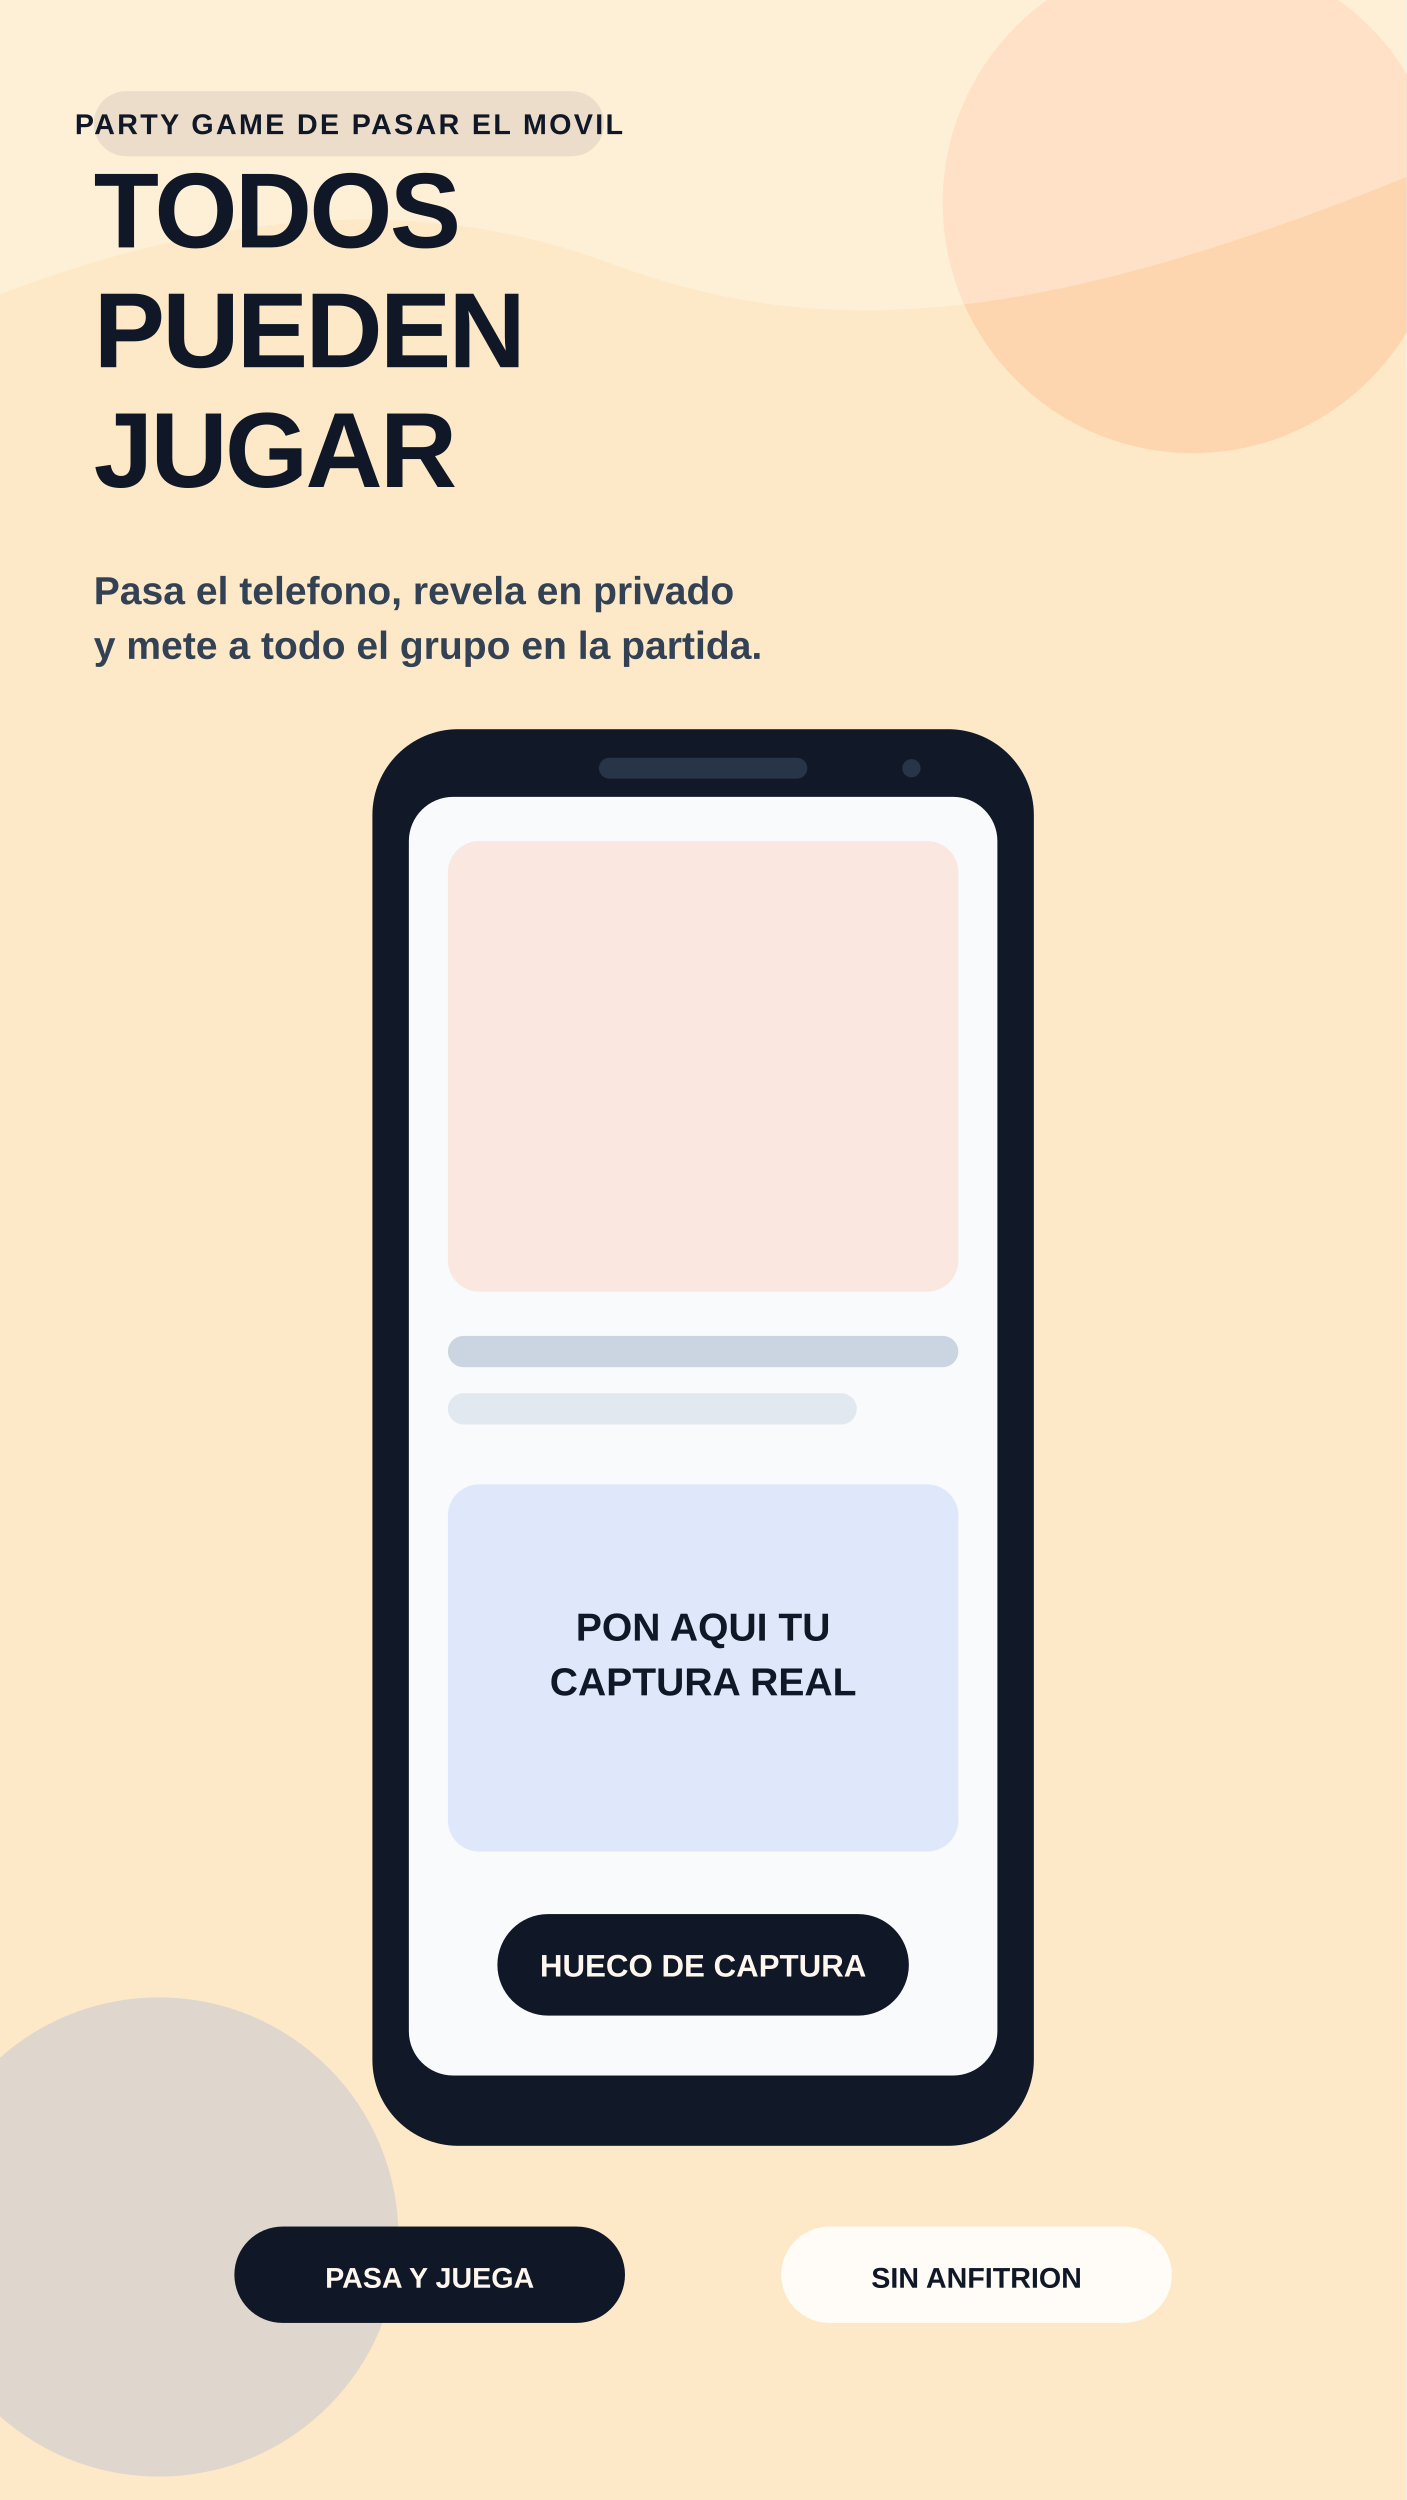
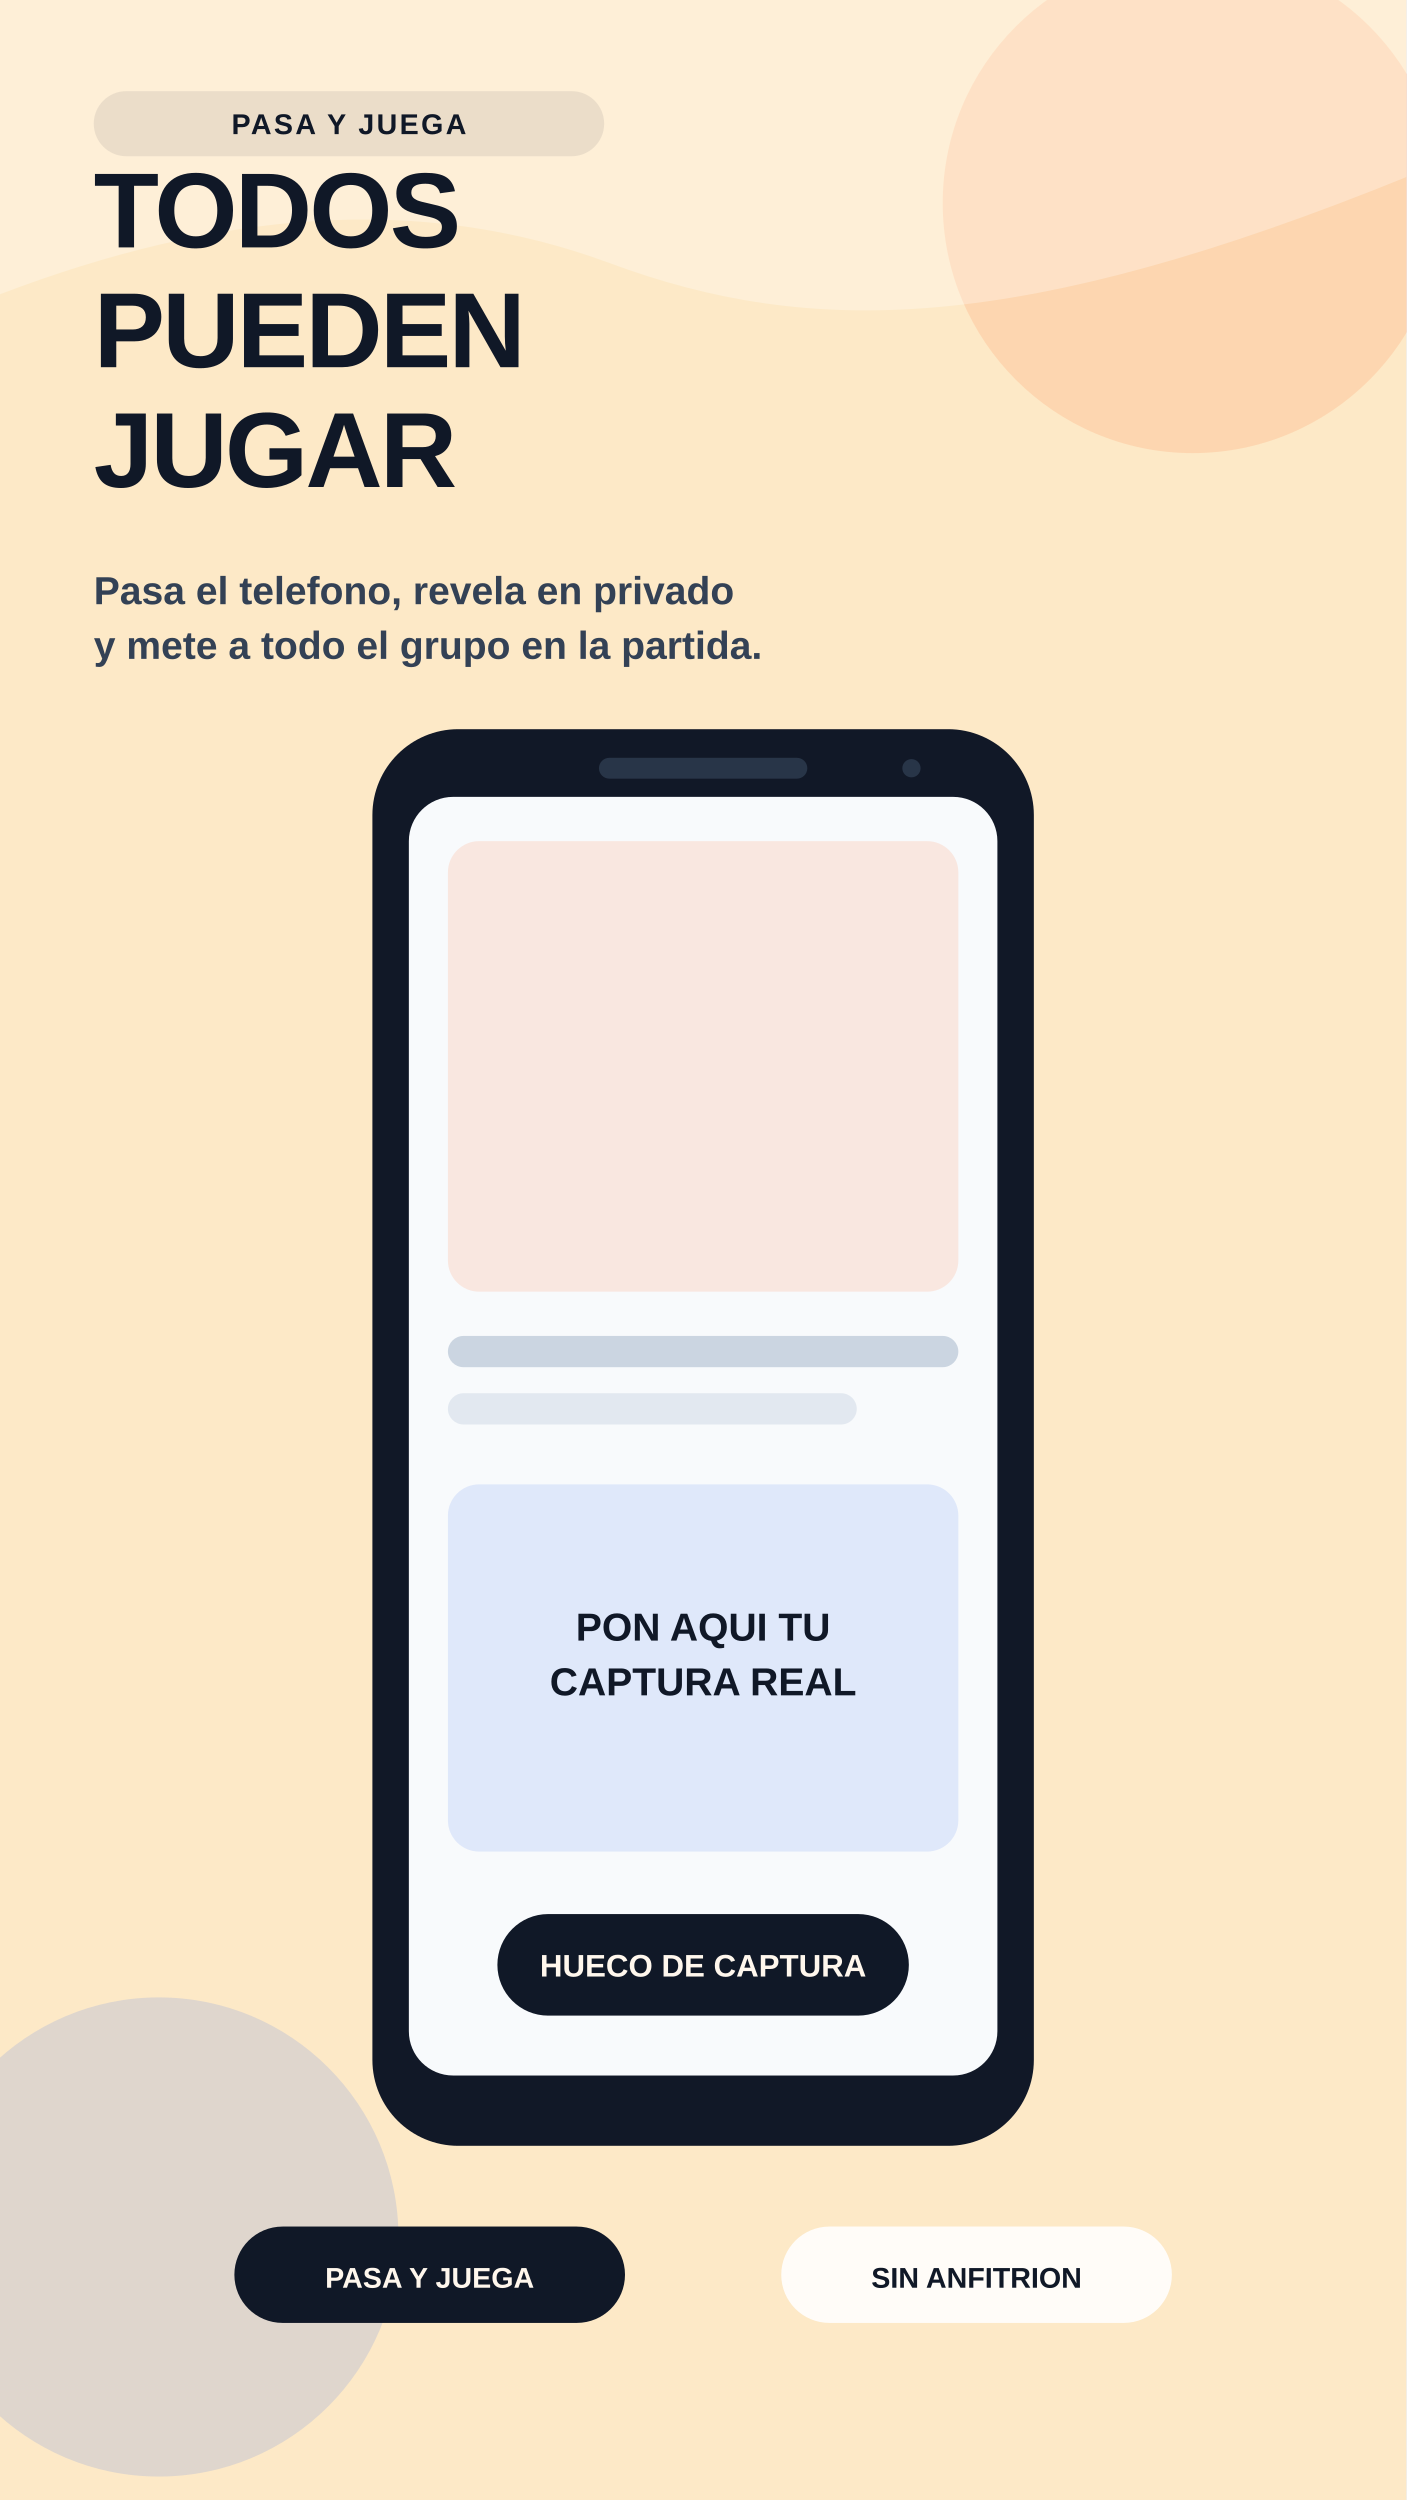
<svg xmlns="http://www.w3.org/2000/svg" width="1080" height="1920" viewBox="0 0 1080 1920" fill="none">
  <rect width="1080" height="1920" fill="#FDE9C7" />
  <circle cx="916" cy="156" r="192" fill="#FF6B35" fill-opacity="0.15" />
  <circle cx="122" cy="1718" r="184" fill="#2563EB" fill-opacity="0.14" />
  <path d="M0 226C168 162 322 148 468 202C624 260 784 256 1080 136V0H0V226Z" fill="#FFFFFF" fill-opacity="0.28" />
  <rect x="72" y="70" width="392" height="50" rx="25" fill="#101827" fill-opacity="0.08" />
-   <text x="268" y="103" text-anchor="middle" fill="#101827" font-family="Bahnschrift, Segoe UI, Arial, sans-serif" font-size="22" font-weight="800" letter-spacing="1.8">PARTY GAME DE PASAR EL MOVIL</text>
+   <text x="268" y="103" text-anchor="middle" fill="#101827" font-family="Bahnschrift, Segoe UI, Arial, sans-serif" font-size="22" font-weight="800" letter-spacing="1.8">PASA Y JUEGA</text>
  <text x="72" y="190" fill="#101827" font-family="Bahnschrift, Segoe UI, Arial, sans-serif" font-size="82" font-weight="800" letter-spacing="-2">TODOS</text>
  <text x="72" y="282" fill="#101827" font-family="Bahnschrift, Segoe UI, Arial, sans-serif" font-size="82" font-weight="800" letter-spacing="-2">PUEDEN</text>
  <text x="72" y="374" fill="#101827" font-family="Bahnschrift, Segoe UI, Arial, sans-serif" font-size="82" font-weight="800" letter-spacing="-2">JUGAR</text>
  <text x="72" y="464" fill="#334155" font-family="Bahnschrift, Segoe UI, Arial, sans-serif" font-size="30" font-weight="600">Pasa el telefono, revela en privado</text>
  <text x="72" y="506" fill="#334155" font-family="Bahnschrift, Segoe UI, Arial, sans-serif" font-size="30" font-weight="600">y mete a todo el grupo en la partida.</text>
  <g id="phone">
    <rect x="286" y="560" width="508" height="1088" rx="66" fill="#111827" />
    <rect x="314" y="612" width="452" height="982" rx="34" fill="#F8FAFC" />
    <rect x="460" y="582" width="160" height="16" rx="8" fill="#283548" />
    <circle cx="700" cy="590" r="7" fill="#283548" />
    <rect x="344" y="646" width="392" height="346" rx="24" fill="#FF6B35" fill-opacity="0.14" />
    <rect x="344" y="1026" width="392" height="24" rx="12" fill="#CBD5E1" />
    <rect x="344" y="1070" width="314" height="24" rx="12" fill="#E2E8F0" />
    <rect x="344" y="1140" width="392" height="282" rx="24" fill="#2563EB" fill-opacity="0.12" />
    <rect x="382" y="1470" width="316" height="78" rx="39" fill="#101827" />
    <text x="540" y="1260" text-anchor="middle" fill="#101827" font-family="Bahnschrift, Segoe UI, Arial, sans-serif" font-size="30" font-weight="800">PON AQUI TU</text>
    <text x="540" y="1302" text-anchor="middle" fill="#101827" font-family="Bahnschrift, Segoe UI, Arial, sans-serif" font-size="30" font-weight="800">CAPTURA REAL</text>
    <text x="540" y="1518" text-anchor="middle" fill="#FFF7ED" font-family="Bahnschrift, Segoe UI, Arial, sans-serif" font-size="24" font-weight="800">HUECO DE CAPTURA</text>
  </g>
  <rect x="180" y="1710" width="300" height="74" rx="37" fill="#101827" />
  <text x="330" y="1757" text-anchor="middle" fill="#FFF7ED" font-family="Bahnschrift, Segoe UI, Arial, sans-serif" font-size="22" font-weight="800">PASA Y JUEGA</text>
  <rect x="600" y="1710" width="300" height="74" rx="37" fill="#FFFFFF" fill-opacity="0.88" />
  <text x="750" y="1757" text-anchor="middle" fill="#101827" font-family="Bahnschrift, Segoe UI, Arial, sans-serif" font-size="22" font-weight="800">SIN ANFITRION</text>
</svg>
